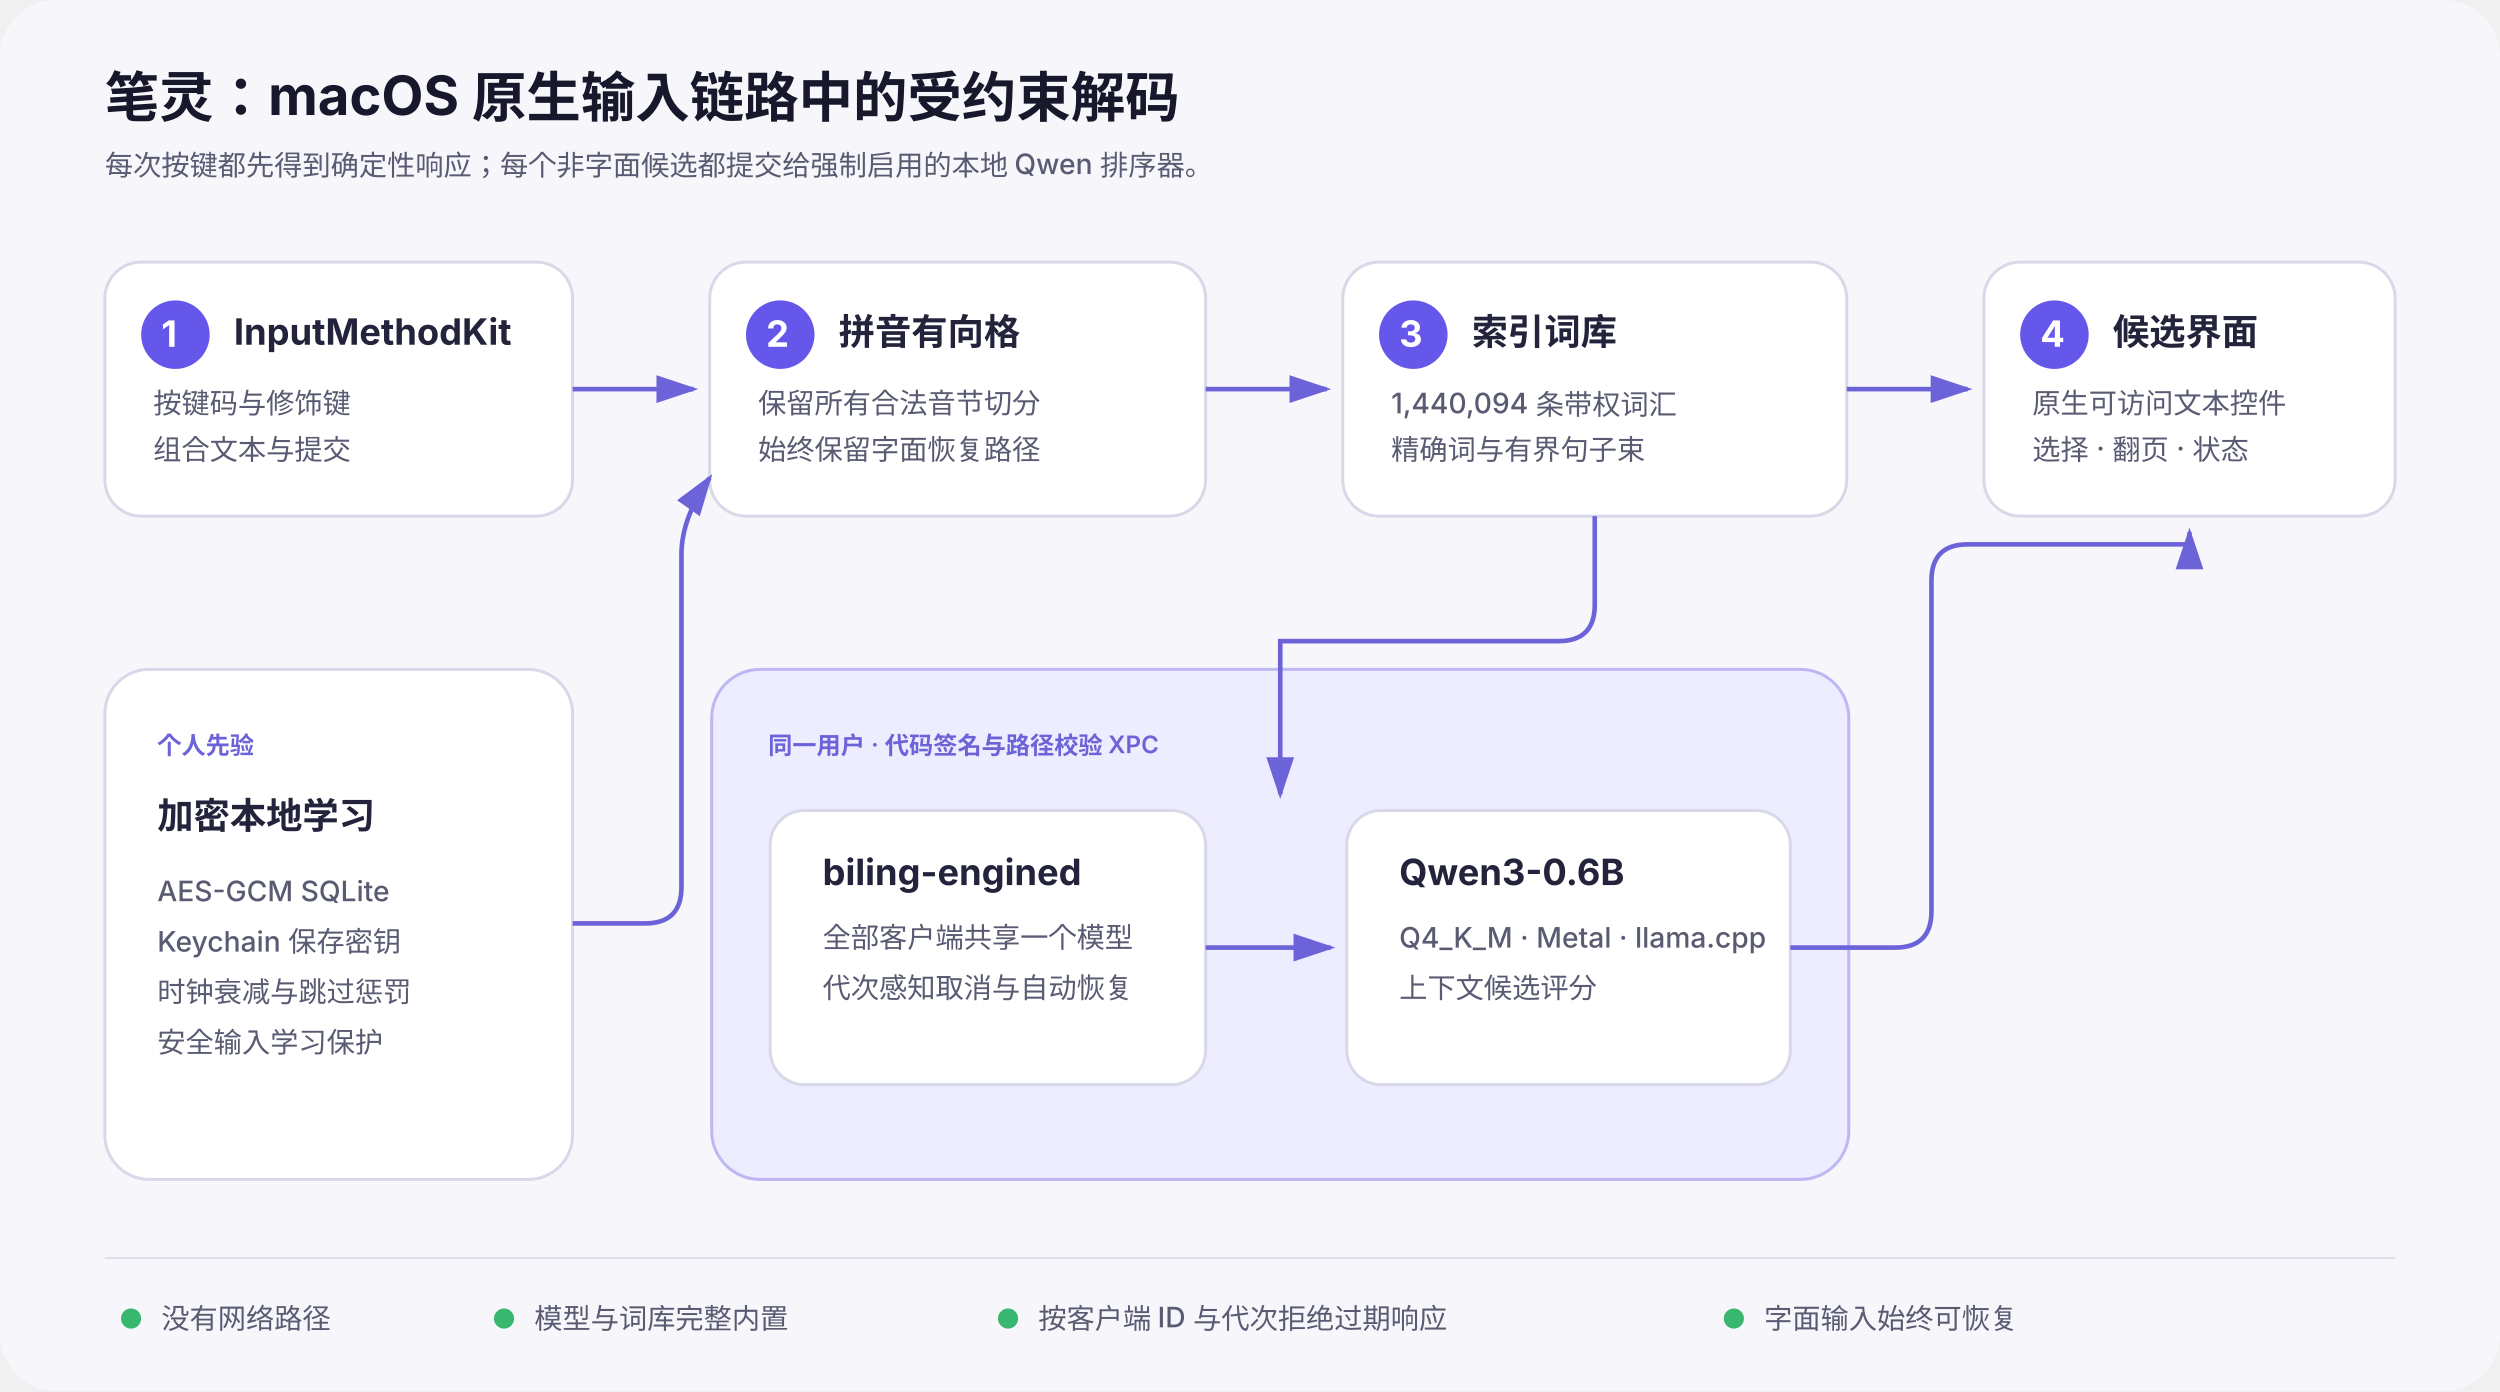
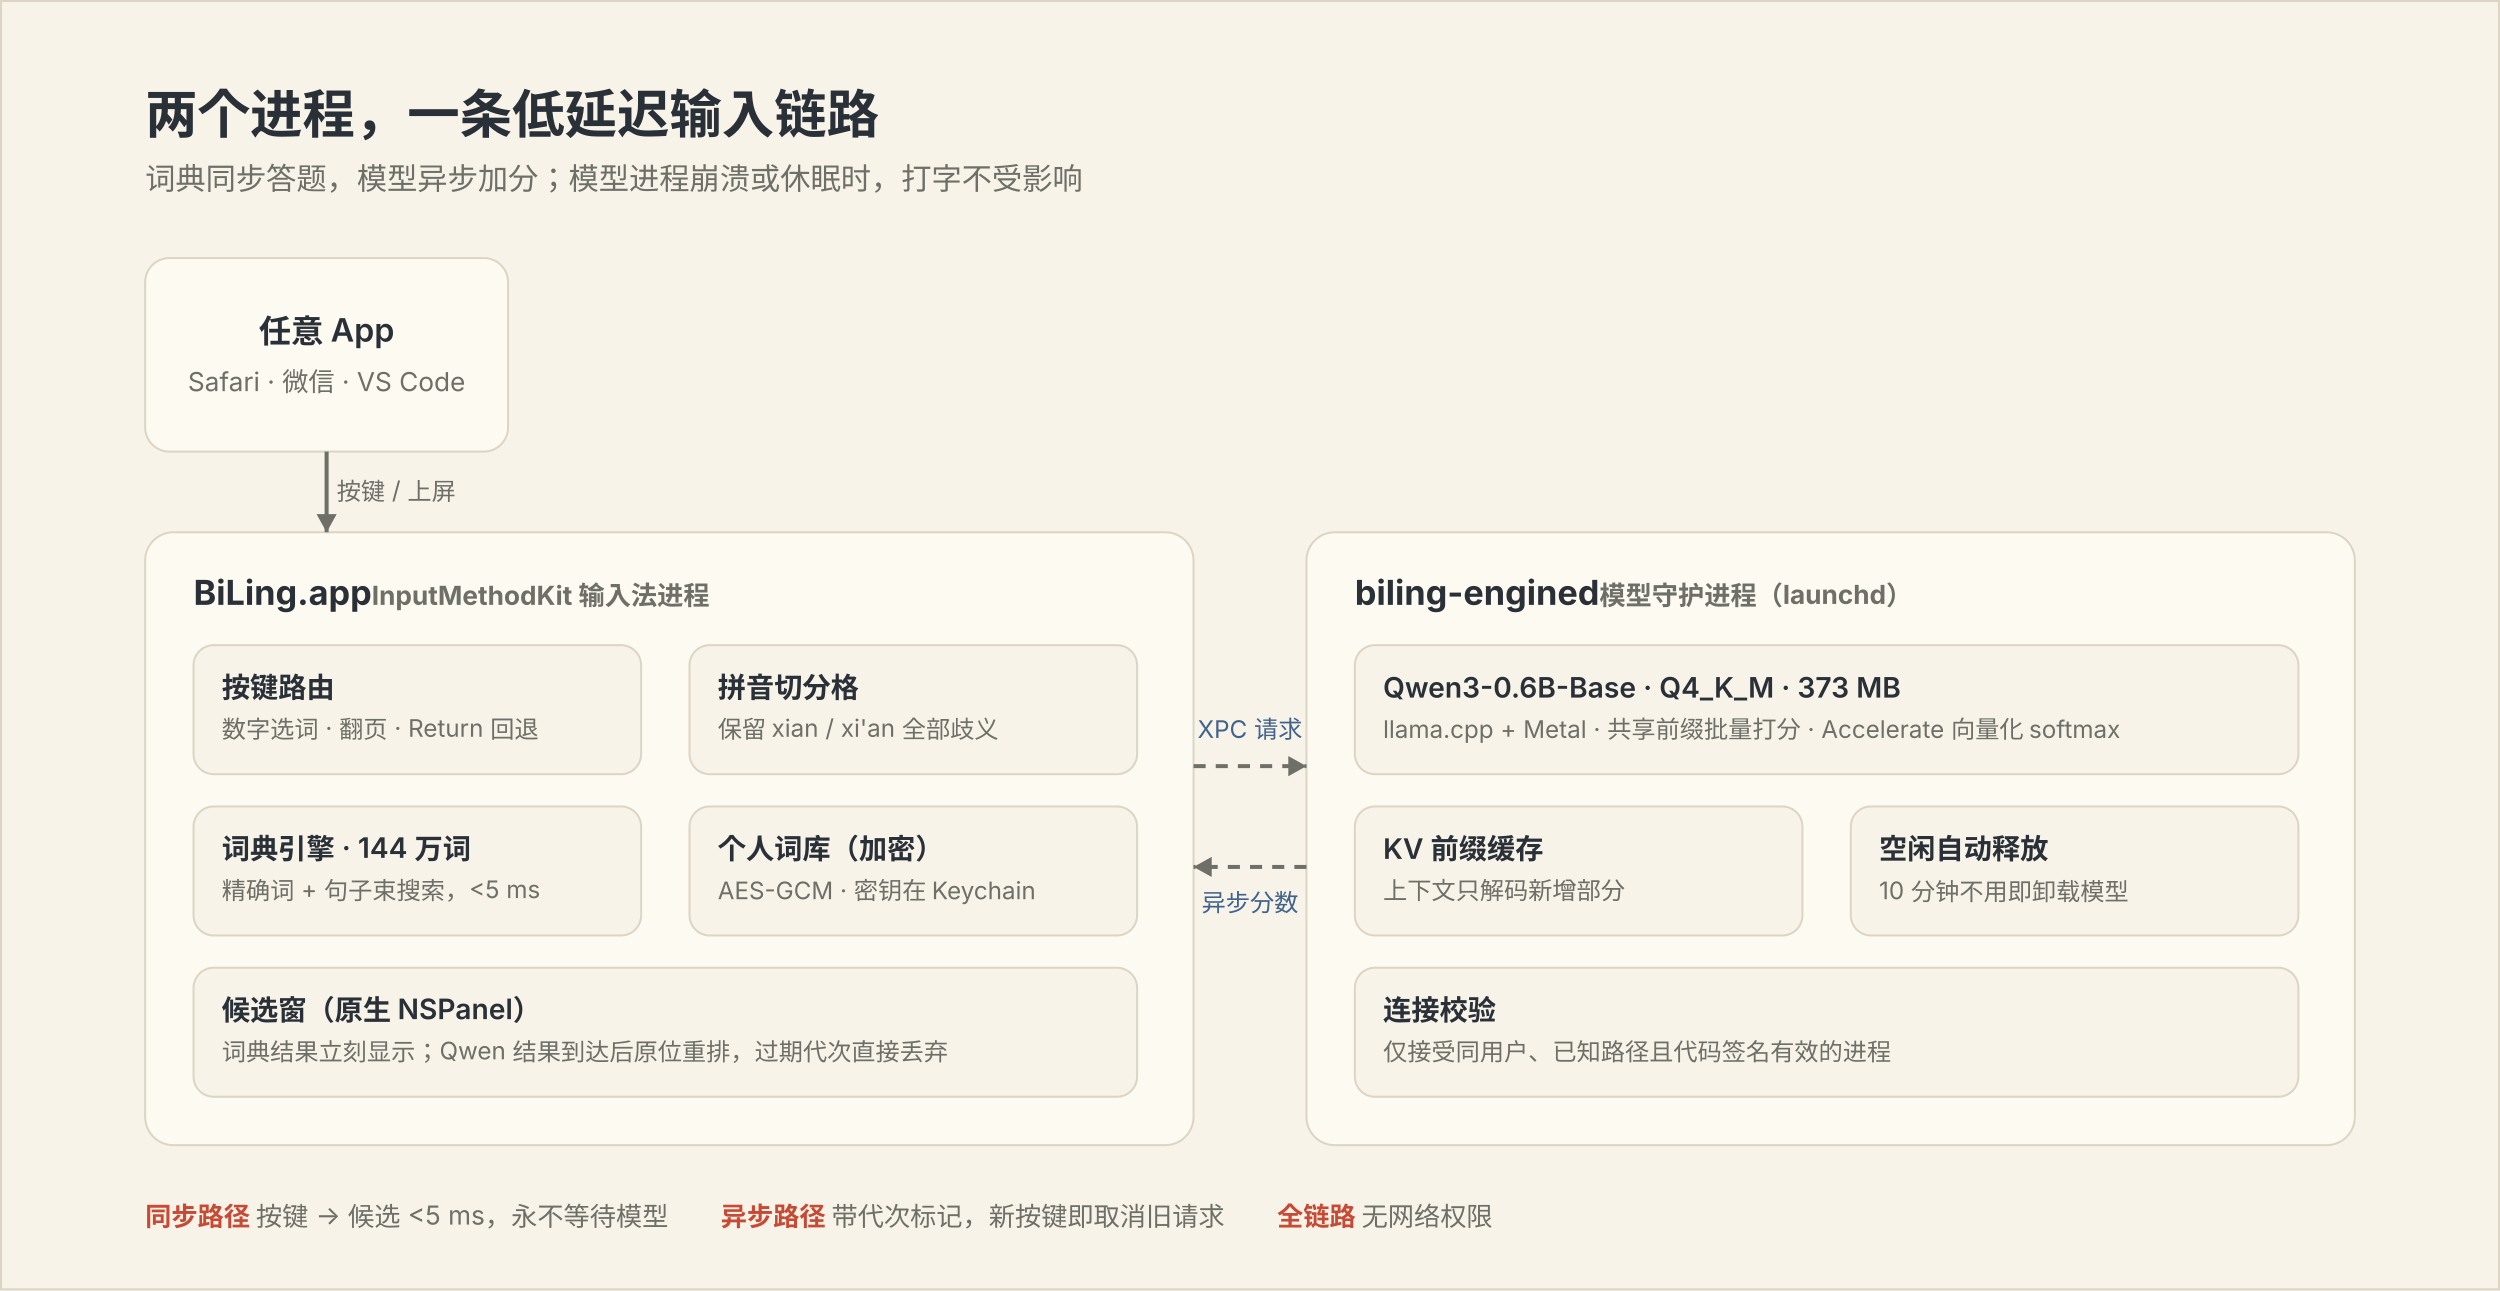
- <svg xmlns="http://www.w3.org/2000/svg" width="1240" height="690" viewBox="0 0 1240 690" role="img" aria-labelledby="title description">
-   <defs>
-     <marker id="arrow" markerWidth="10" markerHeight="10" refX="8" refY="3" orient="auto" markerUnits="strokeWidth">
-       <path d="M0,0 L0,6 L9,3 z" fill="#6d63d8" />
-     </marker>
-     <style>
-       .title{font:700 27px -apple-system,BlinkMacSystemFont,'PingFang SC',sans-serif;fill:#17182b}
-       .label{font:650 18px -apple-system,BlinkMacSystemFont,'PingFang SC',sans-serif;fill:#23243b}
-       .body{font:450 14px -apple-system,BlinkMacSystemFont,'PingFang SC',sans-serif;fill:#595b72}
-       .small{font:600 12px -apple-system,BlinkMacSystemFont,'PingFang SC',sans-serif;fill:#6d63d8}
-       .box{fill:#fff;stroke:#d8d9e8;stroke-width:1.5}
-       .flow{fill:none;stroke:#6d63d8;stroke-width:2.3;marker-end:url(#arrow)}
-     </style>
-   </defs>
-   <rect width="1240" height="690" rx="28" fill="#f7f7fb" />
-   <text x="52" y="58" class="title">笔灵：macOS 原生输入链路中的受约束解码</text>
-   <text x="52" y="87" class="body">每次按键都先得到确定性响应；每个非字面候选都提交给强制启用的本地 Qwen 排序器。</text>
-   <rect x="52" y="130" width="232" height="126" rx="18" class="box" />
-   <circle cx="87" cy="166" r="17" fill="#6657eb" />
-   <text x="80" y="172" font-family="-apple-system,sans-serif" font-size="18" font-weight="700" fill="#fff">1</text>
-   <text x="116" y="171" class="label">InputMethodKit</text>
-   <text x="76" y="205" class="body">按键码与修饰键</text>
-   <text x="76" y="228" class="body">组合文本与提交</text>
-   <rect x="352" y="130" width="246" height="126" rx="18" class="box" />
-   <circle cx="387" cy="166" r="17" fill="#6657eb" />
-   <text x="380" y="172" font-family="-apple-system,sans-serif" font-size="18" font-weight="700" fill="#fff">2</text>
-   <text x="416" y="171" class="label">拼音有向格</text>
-   <text x="376" y="205" class="body">保留所有合法音节切分</text>
-   <text x="376" y="228" class="body">始终保留字面恢复路径</text>
-   <rect x="666" y="130" width="250" height="126" rx="18" class="box" />
-   <circle cx="701" cy="166" r="17" fill="#6657eb" />
-   <text x="694" y="172" font-family="-apple-system,sans-serif" font-size="18" font-weight="700" fill="#fff">3</text>
-   <text x="730" y="171" class="label">索引词库</text>
-   <text x="690" y="205" class="body">1,440,094 条带权词汇</text>
-   <text x="690" y="228" class="body">精确词与有界句子束</text>
-   <rect x="984" y="130" width="204" height="126" rx="18" class="box" />
-   <circle cx="1019" cy="166" r="17" fill="#6657eb" />
-   <text x="1012" y="172" font-family="-apple-system,sans-serif" font-size="18" font-weight="700" fill="#fff">4</text>
-   <text x="1048" y="171" class="label">候选界面</text>
-   <text x="1008" y="205" class="body">原生可访问文本控件</text>
-   <text x="1008" y="228" class="body">选择 · 翻页 · 状态</text>
-   <path d="M284 193 H344" class="flow" />
-   <path d="M598 193 H658" class="flow" />
-   <path d="M916 193 H976" class="flow" />
-   <rect x="353" y="332" width="564" height="253" rx="24" fill="#eeecff" stroke="#bdb7f3" stroke-width="1.5" />
-   <text x="381" y="374" class="small">同一用户 · 代码签名与路径校验 XPC</text>
-   <rect x="382" y="402" width="216" height="136" rx="17" class="box" />
-   <text x="408" y="439" class="label">biling-engined</text>
-   <text x="408" y="470" class="body">全部客户端共享一个模型</text>
-   <text x="408" y="495" class="body">代次感知取消与自动恢复</text>
-   <rect x="668" y="402" width="220" height="136" rx="17" class="box" />
-   <text x="694" y="439" class="label">Qwen3-0.6B</text>
-   <text x="694" y="470" class="body">Q4_K_M · Metal · llama.cpp</text>
-   <text x="694" y="495" class="body">上下文候选评分</text>
-   <path d="M598 470 H660" class="flow" />
-   <path d="M791 256 V300 Q791 318 773 318 H635 V394" class="flow" />
-   <path d="M888 470 H940 Q958 470 958 452 V288 Q958 270 976 270 H1086 V264" class="flow" />
-   <rect x="52" y="332" width="232" height="253" rx="22" class="box" />
-   <text x="78" y="374" class="small">个人先验</text>
-   <text x="78" y="411" class="label">加密本地学习</text>
-   <text x="78" y="447" class="body">AES-GCM SQLite</text>
-   <text x="78" y="472" class="body">Keychain 保存密钥</text>
-   <text x="78" y="497" class="body">时钟衰减与跳过惩罚</text>
-   <text x="78" y="522" class="body">安全输入学习保护</text>
-   <path d="M284 458 H320 Q338 458 338 440 V275 Q338 257 352 237" class="flow" />
-   <line x1="52" y1="624" x2="1188" y2="624" stroke="#dcdeea" />
-   <circle cx="65" cy="654" r="5" fill="#38b86e" />
-   <text x="80" y="659" class="body">没有网络路径</text>
-   <circle cx="250" cy="654" r="5" fill="#38b86e" />
-   <text x="265" y="659" class="body">模型与词库完整内置</text>
-   <circle cx="500" cy="654" r="5" fill="#38b86e" />
-   <text x="515" y="659" class="body">按客户端 ID 与代次拒绝过期响应</text>
-   <circle cx="860" cy="654" r="5" fill="#38b86e" />
-   <text x="875" y="659" class="body">字面输入始终可恢复</text>
+ <svg xmlns="http://www.w3.org/2000/svg" width="1240" height="640" viewBox="0 0 1240 640" role="img" aria-labelledby="title description">
+   <style>
+     .sans { font-family: -apple-system, "PingFang SC", "Noto Sans SC", "Segoe UI", sans-serif; }
+     .mono { font-family: "SF Mono", Menlo, Consolas, monospace; }
+     .ink { fill: #2A3038; }
+     .muted { fill: #6E6F66; }
+     .verm { fill: #C74A34; }
+     .indigo { fill: #41628A; }
+     .panel { fill: #FDFAF2; stroke: #DCD5C4; }
+     .cell { fill: #F7F3E9; stroke: #DCD5C4; }
+   </style>
+   <rect width="1240" height="640" fill="#F7F3E9" />
+   <rect x="0.5" y="0.5" width="1239" height="639" fill="none" stroke="#DCD5C4" />
+   <text x="72" y="66" class="sans ink" font-size="26" font-weight="700">两个进程，一条低延迟输入链路</text>
+   <text x="72" y="94" class="sans muted" font-size="15">词典同步答题，模型异步加分；模型进程崩溃或休眠时，打字不受影响</text>
+   <rect x="72" y="128" width="180" height="96" rx="12" class="panel" />
+   <text x="162" y="170" text-anchor="middle" class="sans ink" font-size="16" font-weight="600">任意 App</text>
+   <text x="162" y="194" text-anchor="middle" class="sans muted" font-size="13">Safari · 微信 · VS Code</text>
+   <rect x="72" y="264" width="520" height="304" rx="14" class="panel" />
+   <text x="96" y="300" class="sans ink" font-size="17" font-weight="700">BiLing.app<tspan class="muted" font-size="13">　InputMethodKit 输入法进程</tspan>
+   </text>
+   <rect x="96" y="320" width="222" height="64" rx="10" class="cell" />
+   <text x="110" y="346" class="sans ink" font-size="14" font-weight="600">按键路由</text>
+   <text x="110" y="366" class="sans muted" font-size="12">数字选词 · 翻页 · Return 回退</text>
+   <rect x="342" y="320" width="222" height="64" rx="10" class="cell" />
+   <text x="356" y="346" class="sans ink" font-size="14" font-weight="600">拼音切分格</text>
+   <text x="356" y="366" class="sans muted" font-size="12">保留 xian / xi'an 全部歧义</text>
+   <rect x="96" y="400" width="222" height="64" rx="10" class="cell" />
+   <text x="110" y="426" class="sans ink" font-size="14" font-weight="600">词典引擎 · 144 万词</text>
+   <text x="110" y="446" class="sans muted" font-size="12">精确词 + 句子束搜索，&lt;5 ms</text>
+   <rect x="342" y="400" width="222" height="64" rx="10" class="cell" />
+   <text x="356" y="426" class="sans ink" font-size="14" font-weight="600">个人词库（加密）</text>
+   <text x="356" y="446" class="sans muted" font-size="12">AES-GCM · 密钥在 Keychain</text>
+   <rect x="96" y="480" width="468" height="64" rx="10" class="cell" />
+   <text x="110" y="506" class="sans ink" font-size="14" font-weight="600">候选窗（原生 NSPanel）</text>
+   <text x="110" y="526" class="sans muted" font-size="12">词典结果立刻显示；Qwen 结果到达后原位重排，过期代次直接丢弃</text>
+   <rect x="648" y="264" width="520" height="304" rx="14" class="panel" />
+   <text x="672" y="300" class="sans ink" font-size="17" font-weight="700">biling-engined<tspan class="muted" font-size="13">　模型守护进程（launchd）</tspan>
+   </text>
+   <rect x="672" y="320" width="468" height="64" rx="10" class="cell" />
+   <text x="686" y="346" class="sans ink" font-size="14" font-weight="600">Qwen3-0.6B-Base · Q4_K_M · 373 MB</text>
+   <text x="686" y="366" class="sans muted" font-size="12">llama.cpp + Metal · 共享前缀批量打分 · Accelerate 向量化 softmax</text>
+   <rect x="672" y="400" width="222" height="64" rx="10" class="cell" />
+   <text x="686" y="426" class="sans ink" font-size="14" font-weight="600">KV 前缀缓存</text>
+   <text x="686" y="446" class="sans muted" font-size="12">上下文只解码新增部分</text>
+   <rect x="918" y="400" width="222" height="64" rx="10" class="cell" />
+   <text x="932" y="426" class="sans ink" font-size="14" font-weight="600">空闲自动释放</text>
+   <text x="932" y="446" class="sans muted" font-size="12">10 分钟不用即卸载模型</text>
+   <rect x="672" y="480" width="468" height="64" rx="10" class="cell" />
+   <text x="686" y="506" class="sans ink" font-size="14" font-weight="600">连接校验</text>
+   <text x="686" y="526" class="sans muted" font-size="12">仅接受同用户、已知路径且代码签名有效的进程</text>
+   <g stroke="#6E6F66" stroke-width="2" fill="none">
+     <path d="M162 224 L162 264" />
+     <path d="M592 380 C620 380 620 380 648 380" stroke-dasharray="6 5" />
+     <path d="M648 430 C620 430 620 430 592 430" stroke-dasharray="6 5" />
+   </g>
+   <g fill="#6E6F66">
+     <path d="M162 264 l-5 -9 h10 z" />
+     <path d="M648 380 l-9 -5 v10 z" />
+     <path d="M592 430 l9 -5 v10 z" />
+   </g>
+   <text x="167" y="248" class="sans muted" font-size="12">按键 / 上屏</text>
+   <text x="620" y="366" text-anchor="middle" class="sans indigo" font-size="12">XPC 请求</text>
+   <text x="620" y="452" text-anchor="middle" class="sans indigo" font-size="12">异步分数</text>
+   <text x="72" y="608" class="sans muted" font-size="13">
+     <tspan class="verm" font-weight="600">同步路径</tspan> 按键 → 候选 &lt;5 ms，永不等待模型　　<tspan class="verm" font-weight="600">异步路径</tspan> 带代次标记，新按键即取消旧请求　　<tspan class="verm" font-weight="600">全链路</tspan> 无网络权限</text>
</svg>
